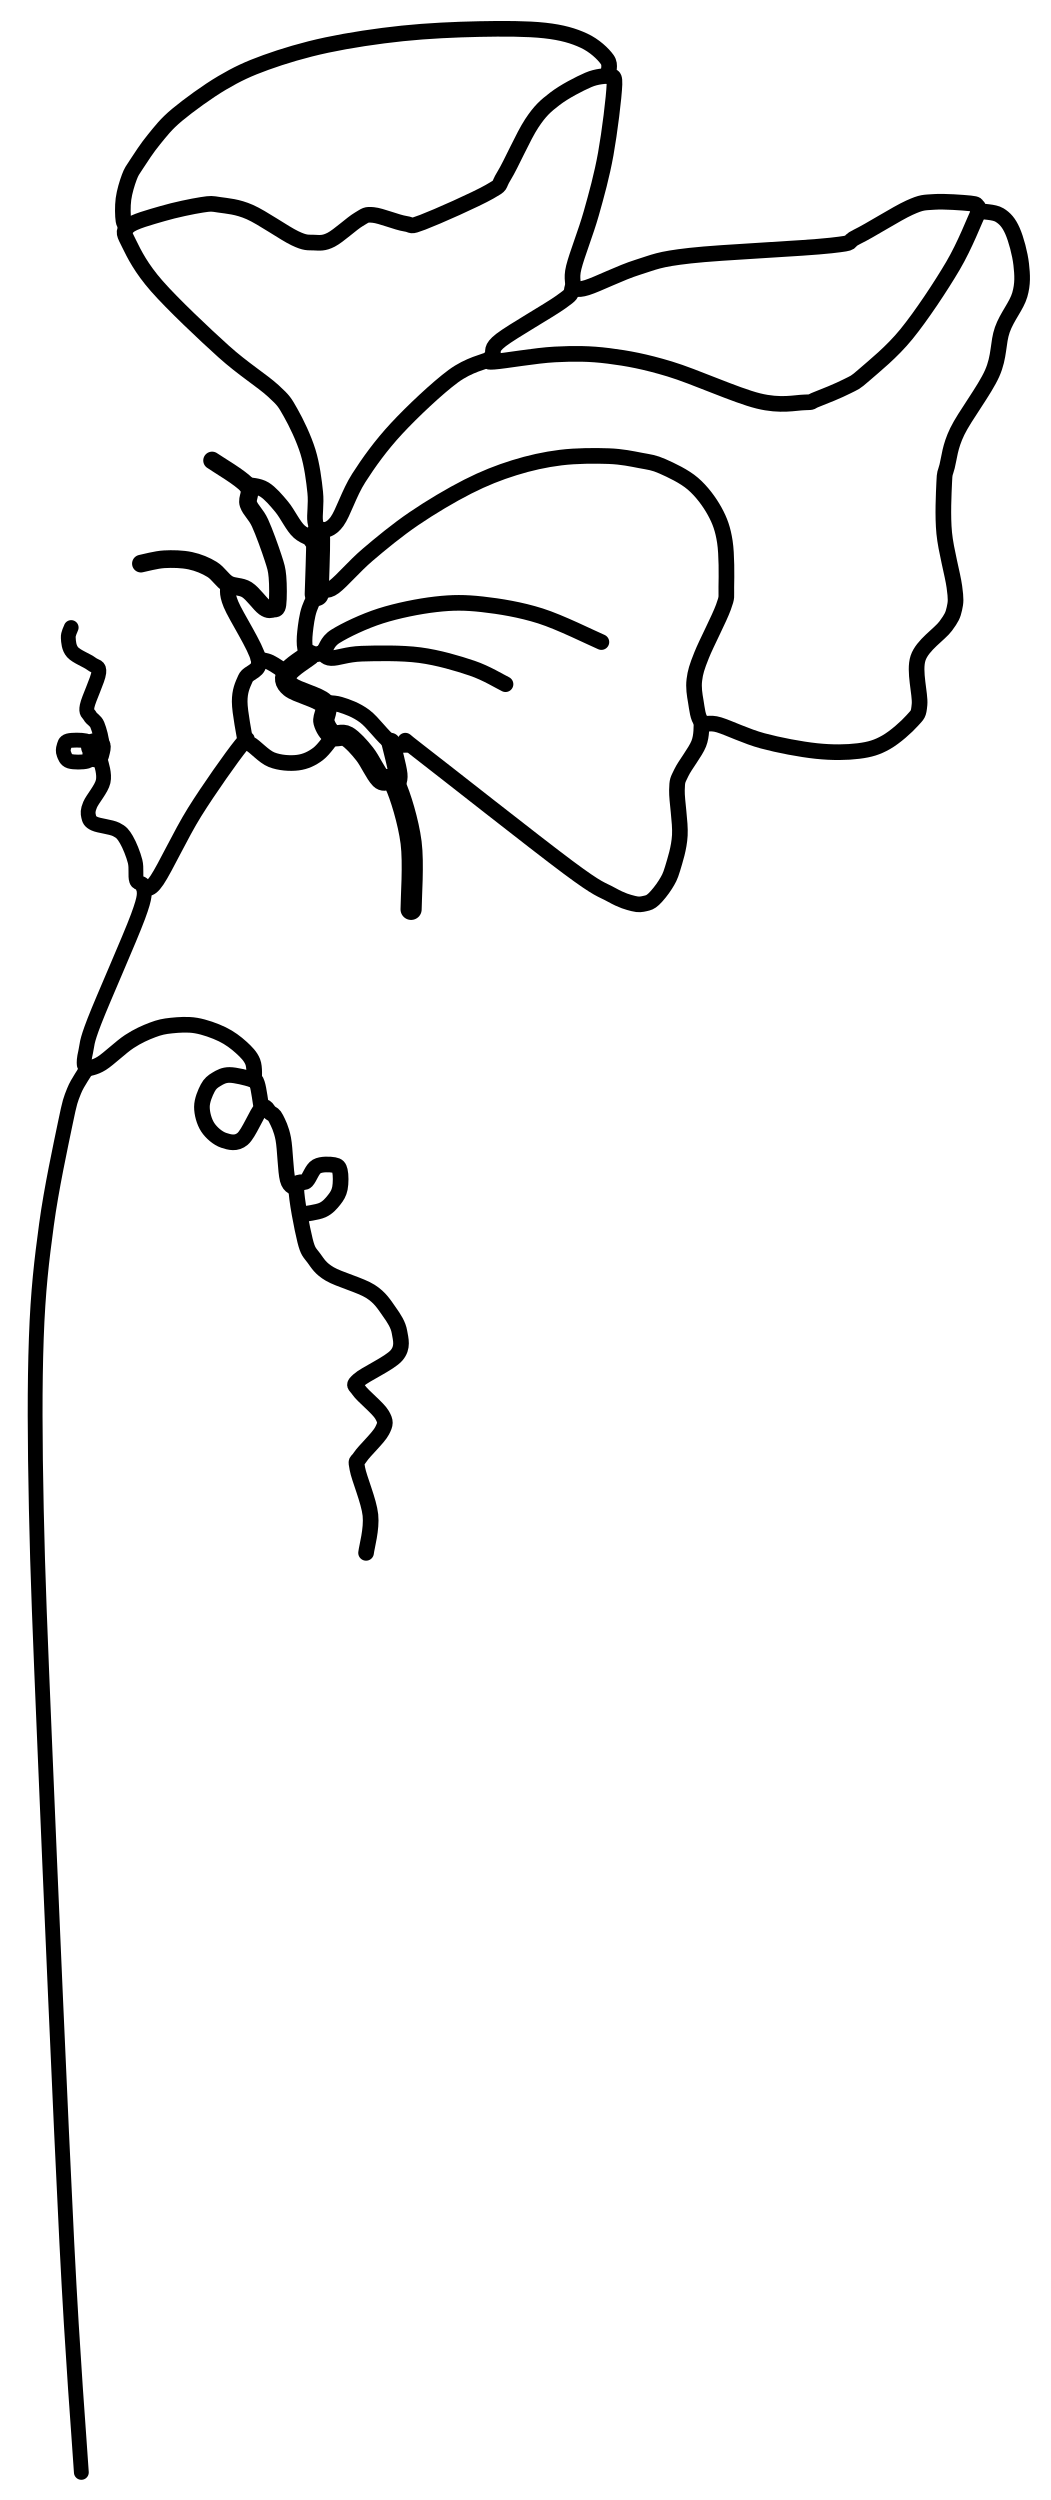
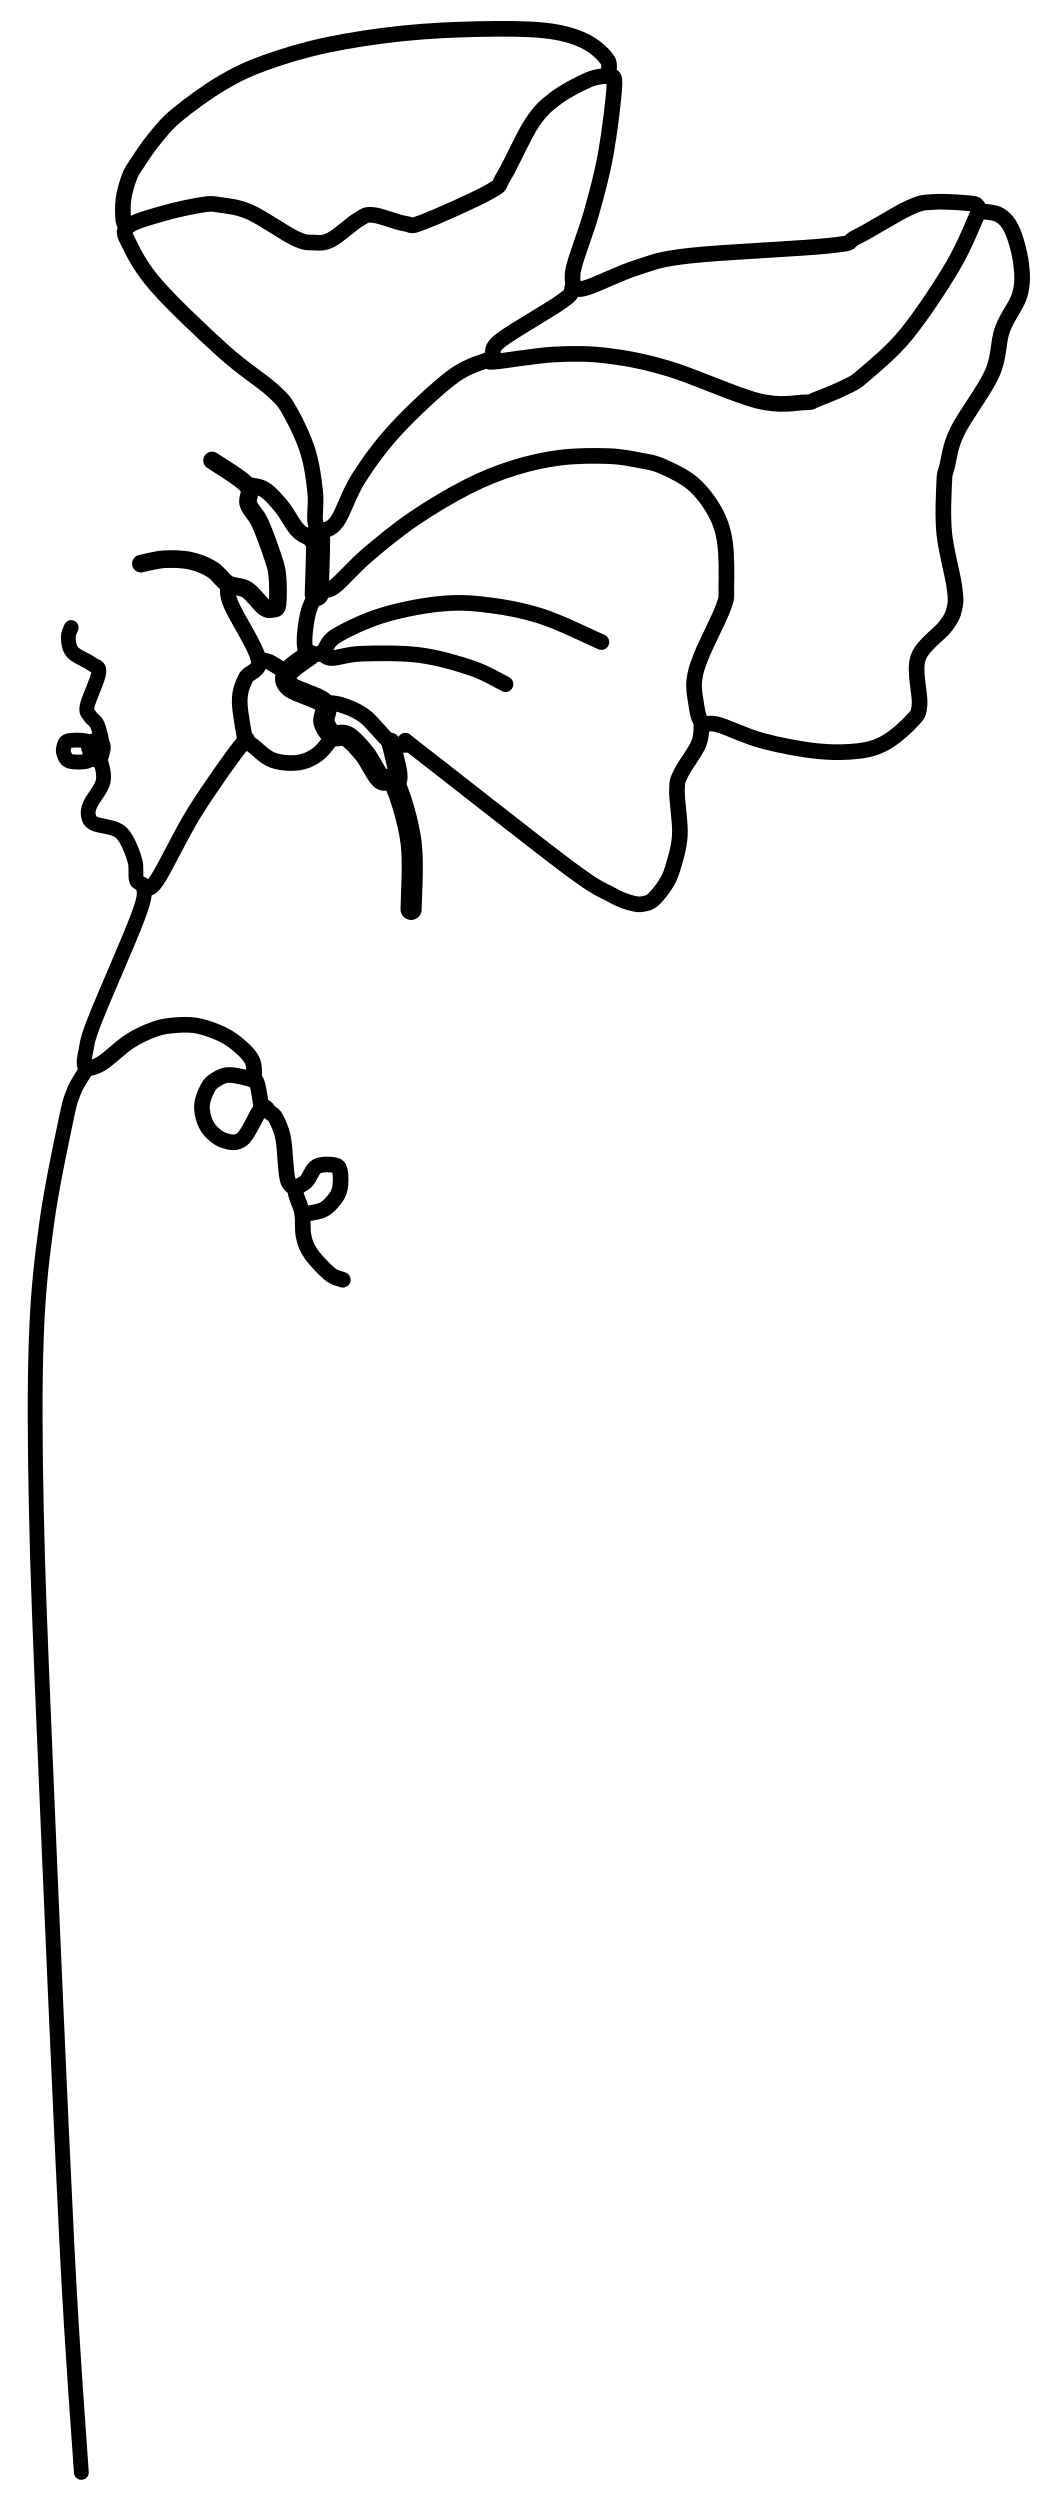
<svg xmlns="http://www.w3.org/2000/svg" viewBox="0 0 723 1721" width="723" height="1721">
  <path d="M146.00,317.00 C150.00,319.83 165.83,329.00 170.00,334.00 C174.17,339.00 169.50,342.67 171.00,347.00 C172.50,351.33 176.17,353.83 179.00,360.00 C181.83,366.17 186.00,377.83 188.00,384.00 C190.00,390.17 190.50,391.67 191.00,397.00 C191.50,402.33 191.50,412.33 191.00,416.00 C190.50,419.67 189.50,418.67 188.00,419.00 C186.50,419.33 185.00,420.17 182.00,418.00 C179.00,415.83 174.17,408.67 170.00,406.00 C165.83,403.33 161.00,404.33 157.00,402.00 C153.00,399.67 150.33,394.67 146.00,392.00 C141.67,389.33 136.50,387.17 131.00,386.00 C125.50,384.83 118.67,384.67 113.00,385.00 C107.33,385.33 99.67,387.50 97.00,388.00" fill="none" stroke="black" stroke-width="12.17" stroke-linecap="round" stroke-linejoin="round" />
  <path d="M49.00,432.00 C48.67,433.17 46.83,436.17 47.00,439.00 C47.17,441.83 47.33,446.00 50.00,449.00 C52.67,452.00 60.00,454.67 63.00,457.00 C66.00,459.33 68.50,458.17 68.00,463.00 C67.50,467.83 61.00,481.00 60.00,486.00 C59.00,491.00 60.83,490.83 62.00,493.00 C63.17,495.17 65.67,495.83 67.00,499.00 C68.33,502.17 70.33,509.50 70.00,512.00 C69.67,514.50 66.83,514.33 65.00,514.00 C63.17,513.67 62.00,510.67 59.00,510.00 C56.00,509.33 49.50,509.33 47.00,510.00 C44.50,510.67 44.50,512.50 44.00,514.00 C43.50,515.50 43.33,517.33 44.00,519.00 C44.67,520.67 45.33,523.17 48.00,524.00 C50.67,524.83 57.00,524.83 60.00,524.00 C63.00,523.17 64.50,519.17 66.00,519.00 C67.50,518.83 68.17,519.83 69.00,523.00 C69.83,526.17 72.17,532.83 71.00,538.00 C69.83,543.17 63.67,550.00 62.00,554.00 C60.33,558.00 60.50,559.83 61.00,562.00 C61.50,564.17 61.83,565.50 65.00,567.00 C68.17,568.50 76.33,569.17 80.00,571.00 C83.67,572.83 84.83,574.33 87.00,578.00 C89.17,581.67 91.83,588.33 93.00,593.00 C94.17,597.67 93.00,603.00 94.00,606.00 C95.00,609.00 98.83,606.83 99.00,611.00 C99.17,615.17 100.67,615.67 95.00,631.00 C89.33,646.33 71.00,687.50 65.00,703.00 C59.00,718.50 60.17,719.00 59.00,724.00 C57.83,729.00 57.83,731.17 58.00,733.00 C58.17,734.83 61.17,732.00 60.00,735.00 C58.83,738.00 53.50,744.67 51.00,751.00 C48.50,757.33 48.17,757.67 45.00,773.00 C41.83,788.33 35.33,818.33 32.00,843.00 C28.67,867.67 26.17,888.33 25.00,921.00 C23.83,953.67 24.00,991.50 25.00,1039.00 C26.00,1086.50 27.50,1121.83 31.00,1206.00 C34.50,1290.17 41.83,1461.33 46.00,1544.00 C50.17,1626.67 54.33,1675.67 56.00,1702.00" fill="none" stroke="black" stroke-width="10.20" stroke-linecap="round" stroke-linejoin="round" />
  <path d="M414.00,442.00 C407.00,439.00 385.67,428.33 372.00,424.00 C358.33,419.67 344.00,417.33 332.00,416.00 C320.00,414.67 311.67,414.67 300.00,416.00 C288.33,417.33 273.50,420.33 262.00,424.00 C250.50,427.67 237.67,433.83 231.00,438.00 C224.33,442.17 225.00,447.00 222.00,449.00 C219.00,451.00 215.00,450.50 213.00,450.00 C211.00,449.50 210.50,448.50 210.00,446.00 C209.50,443.50 209.50,439.50 210.00,435.00 C210.50,430.50 211.33,423.67 213.00,419.00 C214.67,414.33 217.17,409.50 220.00,407.00 C222.83,404.50 224.50,408.17 230.00,404.00 C235.50,399.83 243.83,389.83 253.00,382.00 C262.17,374.17 273.50,364.83 285.00,357.00 C296.50,349.17 310.50,340.83 322.00,335.00 C333.50,329.17 343.33,325.33 354.00,322.00 C364.67,318.67 375.17,316.33 386.00,315.00 C396.83,313.67 409.83,313.67 419.00,314.00 C428.17,314.33 434.83,315.83 441.00,317.00 C447.17,318.17 450.00,318.33 456.00,321.00 C462.00,323.67 471.00,327.83 477.00,333.00 C483.00,338.17 488.33,345.33 492.00,352.00 C495.67,358.67 497.67,364.33 499.00,373.00 C500.33,381.67 500.17,396.50 500.00,404.00 C499.83,411.50 500.83,410.17 498.00,418.00 C495.17,425.83 486.33,442.67 483.00,451.00 C479.67,459.33 478.67,462.67 478.00,468.00 C477.33,473.33 478.17,478.17 479.00,483.00 C479.83,487.83 480.33,494.33 483.00,497.00 C485.67,499.67 488.00,496.83 495.00,499.00 C502.00,501.17 513.83,507.00 525.00,510.00 C536.17,513.00 551.00,515.83 562.00,517.00 C573.00,518.17 583.00,518.00 591.00,517.00 C599.00,516.00 603.83,514.50 610.00,511.00 C616.17,507.50 624.17,500.33 628.00,496.00 C631.83,491.67 632.33,492.17 633.00,485.00 C633.67,477.83 629.00,462.00 632.00,453.00 C635.00,444.00 646.83,436.67 651.00,431.00 C655.17,425.33 656.00,423.50 657.00,419.00 C658.00,414.50 658.17,412.67 657.00,404.00 C655.83,395.33 651.17,379.00 650.00,367.00 C648.83,355.00 649.67,339.67 650.00,332.00 C650.33,324.33 650.50,326.83 652.00,321.00 C653.50,315.17 653.83,307.67 659.00,297.00 C664.17,286.33 677.83,268.67 683.00,257.00 C688.17,245.33 686.83,236.00 690.00,227.00 C693.17,218.00 699.83,210.50 702.00,203.00 C704.17,195.50 703.83,189.33 703.00,182.00 C702.17,174.67 699.50,164.67 697.00,159.00 C694.50,153.33 691.83,150.33 688.00,148.00 C684.17,145.67 676.50,146.00 674.00,145.00 C671.50,144.00 674.00,142.83 673.00,142.00 C672.00,141.17 673.00,140.50 668.00,140.00 C663.00,139.50 650.00,138.50 643.00,139.00 C636.00,139.50 634.83,139.00 626.00,143.00 C617.17,147.00 599.00,158.67 590.00,163.00 C581.00,167.33 591.17,166.83 572.00,169.00 C552.83,171.17 497.17,173.50 475.00,176.00 C452.83,178.50 450.83,180.33 439.00,184.00 C427.17,187.67 411.50,195.67 404.00,198.00 C396.50,200.33 395.67,198.00 394.00,198.00" fill="none" stroke="black" stroke-width="10.77" stroke-linecap="round" stroke-linejoin="round" />
  <path d="M348.00,471.00 C344.17,469.17 334.83,463.33 325.00,460.00 C315.17,456.67 301.67,452.67 289.00,451.00 C276.33,449.33 259.17,449.67 249.00,450.00 C238.83,450.33 232.50,453.17 228.00,453.00 C223.50,452.83 223.00,449.67 222.00,449.00" fill="none" stroke="black" stroke-width="10.77" stroke-linecap="round" stroke-linejoin="round" />
  <path d="M283.00,626.00 C283.00,618.33 284.83,594.33 283.00,580.00 C281.17,565.67 275.50,547.33 272.00,540.00 C268.50,532.67 265.50,539.50 262.00,536.00 C258.50,532.50 254.83,523.83 251.00,519.00 C247.17,514.17 242.67,509.17 239.00,507.00 C235.33,504.83 231.67,507.67 229.00,506.00 C226.33,504.33 224.00,500.67 223.00,497.00 C222.00,493.33 226.83,488.00 223.00,484.00 C219.17,480.00 204.17,476.50 200.00,473.00 C195.83,469.50 195.83,466.67 198.00,463.00 C200.17,459.33 210.50,453.00 213.00,451.00" fill="none" stroke="black" stroke-width="14.56" stroke-linecap="round" stroke-linejoin="round" />
-   <path d="M252.00,1069.00 C252.50,1064.67 256.00,1052.67 255.00,1043.00 C254.00,1033.33 247.17,1017.67 246.00,1011.00 C244.83,1004.33 245.17,1007.33 248.00,1003.00 C250.83,998.67 260.50,989.83 263.00,985.00 C265.50,980.17 265.67,978.67 263.00,974.00 C260.33,969.33 249.67,961.00 247.00,957.00 C244.33,953.00 242.67,954.00 247.00,950.00 C251.33,946.00 268.33,938.50 273.00,933.00 C277.67,927.50 275.83,922.00 275.00,917.00 C274.17,912.00 271.33,907.67 268.00,903.00 C264.67,898.33 261.83,893.33 255.00,889.00 C248.17,884.67 233.50,880.83 227.00,877.00 C220.50,873.17 218.83,869.83 216.00,866.00 C213.17,862.17 212.00,862.00 210.00,854.00 C208.00,846.00 203.83,824.83 204.00,818.00 C204.17,811.17 208.67,815.50 211.00,813.00 C213.33,810.50 214.83,804.83 218.00,803.00 C221.17,801.17 227.33,801.50 230.00,802.00 C232.67,802.50 233.33,803.33 234.00,806.00 C234.67,808.67 234.67,814.67 234.00,818.00 C233.33,821.33 232.00,823.50 230.00,826.00 C228.00,828.50 225.67,831.33 222.00,833.00 C218.33,834.67 210.33,835.50 208.00,836.00" fill="none" stroke="black" stroke-width="10.77" stroke-linecap="round" stroke-linejoin="round" />
+   <path d="M236.00,881.00 C234.50,880.33 230.67,880.00 227.00,877.00 C223.33,874.00 217.00,867.33 214.00,863.00 C211.00,858.67 210.00,855.67 209.00,851.00 C208.00,846.33 208.83,839.67 208.00,835.00 C207.17,830.33 204.67,825.83 204.00,823.00 C203.33,820.17 202.83,819.67 204.00,818.00 C205.17,816.33 208.67,815.50 211.00,813.00 C213.33,810.50 214.83,804.83 218.00,803.00 C221.17,801.17 227.33,801.50 230.00,802.00 C232.67,802.50 233.33,803.33 234.00,806.00 C234.67,808.67 234.67,814.67 234.00,818.00 C233.33,821.33 232.00,823.50 230.00,826.00 C228.00,828.50 225.67,831.33 222.00,833.00 C218.33,834.67 210.33,835.50 208.00,836.00" fill="none" stroke="black" stroke-width="10.77" stroke-linecap="round" stroke-linejoin="round" />
  <path d="M88.00,156.00 C87.50,155.33 85.50,155.17 85.00,152.00 C84.50,148.83 84.33,142.00 85.00,137.00 C85.67,132.00 87.50,126.00 89.00,122.00 C90.50,118.00 91.17,117.33 94.00,113.00 C96.83,108.67 101.33,101.67 106.00,96.00 C110.67,90.33 114.17,85.50 122.00,79.00 C129.83,72.50 142.83,63.00 153.00,57.00 C163.17,51.00 171.00,47.33 183.00,43.00 C195.00,38.67 209.33,34.33 225.00,31.00 C240.67,27.67 259.50,24.83 277.00,23.00 C294.50,21.17 313.67,20.33 330.00,20.00 C346.33,19.67 363.00,19.67 375.00,21.00 C387.00,22.33 394.83,24.67 402.00,28.00 C409.17,31.33 415.17,37.00 418.00,41.00 C420.83,45.00 418.17,49.17 419.00,52.00 C419.83,54.83 423.33,49.00 423.00,58.00 C422.67,67.00 419.67,91.17 417.00,106.00 C414.33,120.83 410.67,134.00 407.00,147.00 C403.33,160.00 397.17,175.33 395.00,184.00 C392.83,192.67 395.50,195.00 394.00,199.00 C392.50,203.00 394.17,202.17 386.00,208.00 C377.83,213.83 352.83,228.00 345.00,234.00 C337.17,240.00 340.17,241.83 339.00,244.00 C337.83,246.17 337.83,246.17 338.00,247.00 C338.17,247.83 332.67,249.50 340.00,249.00 C347.33,248.50 368.83,244.67 382.00,244.00 C395.17,243.33 405.83,243.33 419.00,245.00 C432.17,246.67 443.83,248.83 461.00,254.00 C478.17,259.17 506.50,272.17 522.00,276.00 C537.50,279.83 547.33,277.17 554.00,277.00 C560.67,276.83 557.17,276.83 562.00,275.00 C566.83,273.17 577.50,268.83 583.00,266.00 C588.50,263.17 588.17,264.00 595.00,258.00 C601.83,252.00 613.83,242.50 624.00,230.00 C634.17,217.50 647.67,197.17 656.00,183.00 C664.33,168.83 671.00,151.33 674.00,145.00" fill="none" stroke="black" stroke-width="10.77" stroke-linecap="round" stroke-linejoin="round" />
  <path d="M419.00,52.00 C416.67,52.50 411.17,52.33 405.00,55.00 C398.83,57.67 388.50,63.00 382.00,68.00 C375.50,73.00 371.83,76.17 366.00,85.00 C360.17,93.83 351.83,113.17 347.00,121.00 C342.17,128.83 346.33,126.67 337.00,132.00 C327.67,137.33 300.67,149.33 291.00,153.00 C281.33,156.67 284.67,154.83 279.00,154.00 C273.33,153.17 262.33,148.50 257.00,148.00 C251.67,147.50 251.83,148.17 247.00,151.00 C242.17,153.83 233.17,162.33 228.00,165.00 C222.83,167.67 220.17,167.17 216.00,167.00 C211.83,166.83 210.33,167.50 203.00,164.00 C195.67,160.50 180.67,149.83 172.00,146.00 C163.33,142.17 156.50,141.83 151.00,141.00 C145.50,140.17 145.50,140.00 139.00,141.00 C132.50,142.00 120.50,144.50 112.00,147.00 C103.50,149.50 91.83,152.50 88.00,156.00 C84.17,159.50 85.67,161.17 89.00,168.00 C92.33,174.83 97.17,184.67 108.00,197.00 C118.83,209.33 140.67,230.00 154.00,242.00 C167.33,254.00 180.33,262.00 188.00,269.00 C195.67,276.00 196.00,277.00 200.00,284.00 C204.00,291.00 209.17,301.83 212.00,311.00 C214.83,320.17 216.17,331.00 217.00,339.00 C217.83,347.00 216.33,354.67 217.00,359.00 C217.67,363.33 218.50,365.00 221.00,365.00 C223.50,365.00 227.67,365.00 232.00,359.00 C236.33,353.00 240.17,339.67 247.00,329.00 C253.83,318.33 262.17,306.67 273.00,295.00 C283.83,283.33 301.17,267.00 312.00,259.00 C322.83,251.00 333.67,249.00 338.00,247.00" fill="none" stroke="black" stroke-width="10.77" stroke-linecap="round" stroke-linejoin="round" />
  <path d="M170.00,334.00 C172.00,334.50 178.00,334.50 182.00,337.00 C186.00,339.50 190.00,344.17 194.00,349.00 C198.00,353.83 201.83,362.33 206.00,366.00 C210.17,369.67 216.33,371.17 219.00,371.00 C221.67,370.83 221.50,366.00 222.00,365.00" fill="none" stroke="black" stroke-width="11.31" stroke-linecap="round" stroke-linejoin="round" />
  <path d="M217.00,371.00 C217.33,371.00 218.83,364.67 219.00,371.00 C219.17,377.33 218.17,402.67 218.00,409.00" fill="none" stroke="black" stroke-width="16.49" stroke-linecap="round" stroke-linejoin="round" />
  <path d="M157.00,403.00 C157.33,405.17 155.50,407.50 159.00,416.00 C162.50,424.50 176.33,445.50 178.00,454.00 C179.67,462.50 171.17,462.17 169.00,467.00 C166.83,471.83 165.00,475.67 165.00,483.00 C165.00,490.33 168.33,506.33 169.00,511.00" fill="none" stroke="black" stroke-width="10.77" stroke-linecap="round" stroke-linejoin="round" />
  <path d="M178.00,454.00 C179.33,454.33 182.83,454.50 186.00,456.00 C189.17,457.50 195.17,461.83 197.00,463.00" fill="none" stroke="black" stroke-width="10.77" stroke-linecap="round" stroke-linejoin="round" />
  <path d="M221.00,484.00 C223.17,484.17 229.00,483.50 234.00,485.00 C239.00,486.50 245.17,488.67 251.00,493.00 C256.83,497.33 263.83,507.67 269.00,511.00 C274.17,514.33 278.83,512.00 282.00,513.00 C285.17,514.00 269.83,503.00 288.00,517.00 C306.17,531.00 368.83,580.50 391.00,597.00 C413.17,613.50 413.50,611.83 421.00,616.00 C428.50,620.17 432.17,621.00 436.00,622.00 C439.83,623.00 441.67,622.50 444.00,622.00 C446.33,621.50 447.67,621.17 450.00,619.00 C452.33,616.83 455.83,612.50 458.00,609.00 C460.17,605.50 461.33,603.67 463.00,598.00 C464.67,592.33 467.50,584.00 468.00,575.00 C468.50,566.00 465.83,551.17 466.00,544.00 C466.17,536.83 466.50,537.33 469.00,532.00 C471.50,526.67 478.67,517.83 481.00,512.00 C483.33,506.17 482.67,499.50 483.00,497.00" fill="none" stroke="black" stroke-width="10.77" stroke-linecap="round" stroke-linejoin="round" />
  <path d="M230.00,506.00 C228.17,508.17 223.17,515.83 219.00,519.00 C214.83,522.17 210.33,524.33 205.00,525.00 C199.67,525.67 192.50,525.17 187.00,523.00 C181.50,520.83 175.50,513.67 172.00,512.00 C168.50,510.33 172.33,505.17 166.00,513.00 C159.67,520.83 143.67,543.50 134.00,559.00 C124.33,574.50 113.83,597.33 108.00,606.00 C102.17,614.67 100.50,610.17 99.00,611.00" fill="none" stroke="black" stroke-width="10.77" stroke-linecap="round" stroke-linejoin="round" />
  <path d="M269.00,511.00 C269.83,514.67 273.50,528.00 274.00,533.00 C274.50,538.00 272.33,539.67 272.00,541.00" fill="none" stroke="black" stroke-width="13.03" stroke-linecap="round" stroke-linejoin="round" />
  <path d="M65.00,514.00 C65.33,514.00 66.83,513.17 67.00,514.00 C67.17,514.83 66.17,518.17 66.00,519.00" fill="none" stroke="black" stroke-width="18.44" stroke-linecap="round" stroke-linejoin="round" />
  <path d="M175.00,744.00 C174.83,741.83 175.50,734.83 174.00,731.00 C172.50,727.17 169.50,724.17 166.00,721.00 C162.50,717.83 158.17,714.50 153.00,712.00 C147.83,709.50 140.83,707.00 135.00,706.00 C129.17,705.00 123.00,705.50 118.00,706.00 C113.00,706.50 109.83,707.17 105.00,709.00 C100.17,710.83 94.83,713.17 89.00,717.00 C83.17,720.83 75.00,728.83 70.00,732.00 C65.00,735.17 60.83,735.33 59.00,736.00" fill="none" stroke="black" stroke-width="10.77" stroke-linecap="round" stroke-linejoin="round" />
  <path d="M180.00,763.00 C179.50,760.17 178.17,749.33 177.00,746.00 C175.83,742.67 176.17,744.00 173.00,743.00 C169.83,742.00 162.00,740.00 158.00,740.00 C154.00,740.00 151.50,741.50 149.00,743.00 C146.50,744.50 144.67,745.83 143.00,749.00 C141.33,752.17 139.00,757.50 139.00,762.00 C139.00,766.50 140.50,772.17 143.00,776.00 C145.50,779.83 150.00,783.67 154.00,785.00 C158.00,786.33 162.67,787.67 167.00,784.00 C171.33,780.33 176.83,766.00 180.00,763.00 C183.17,760.00 184.33,764.83 186.00,766.00 C187.67,767.17 188.50,767.00 190.00,770.00 C191.50,773.00 193.67,777.00 195.00,784.00 C196.33,791.00 196.50,806.33 198.00,812.00 C199.50,817.67 203.00,817.00 204.00,818.00" fill="none" stroke="black" stroke-width="10.77" stroke-linecap="round" stroke-linejoin="round" />
</svg>
